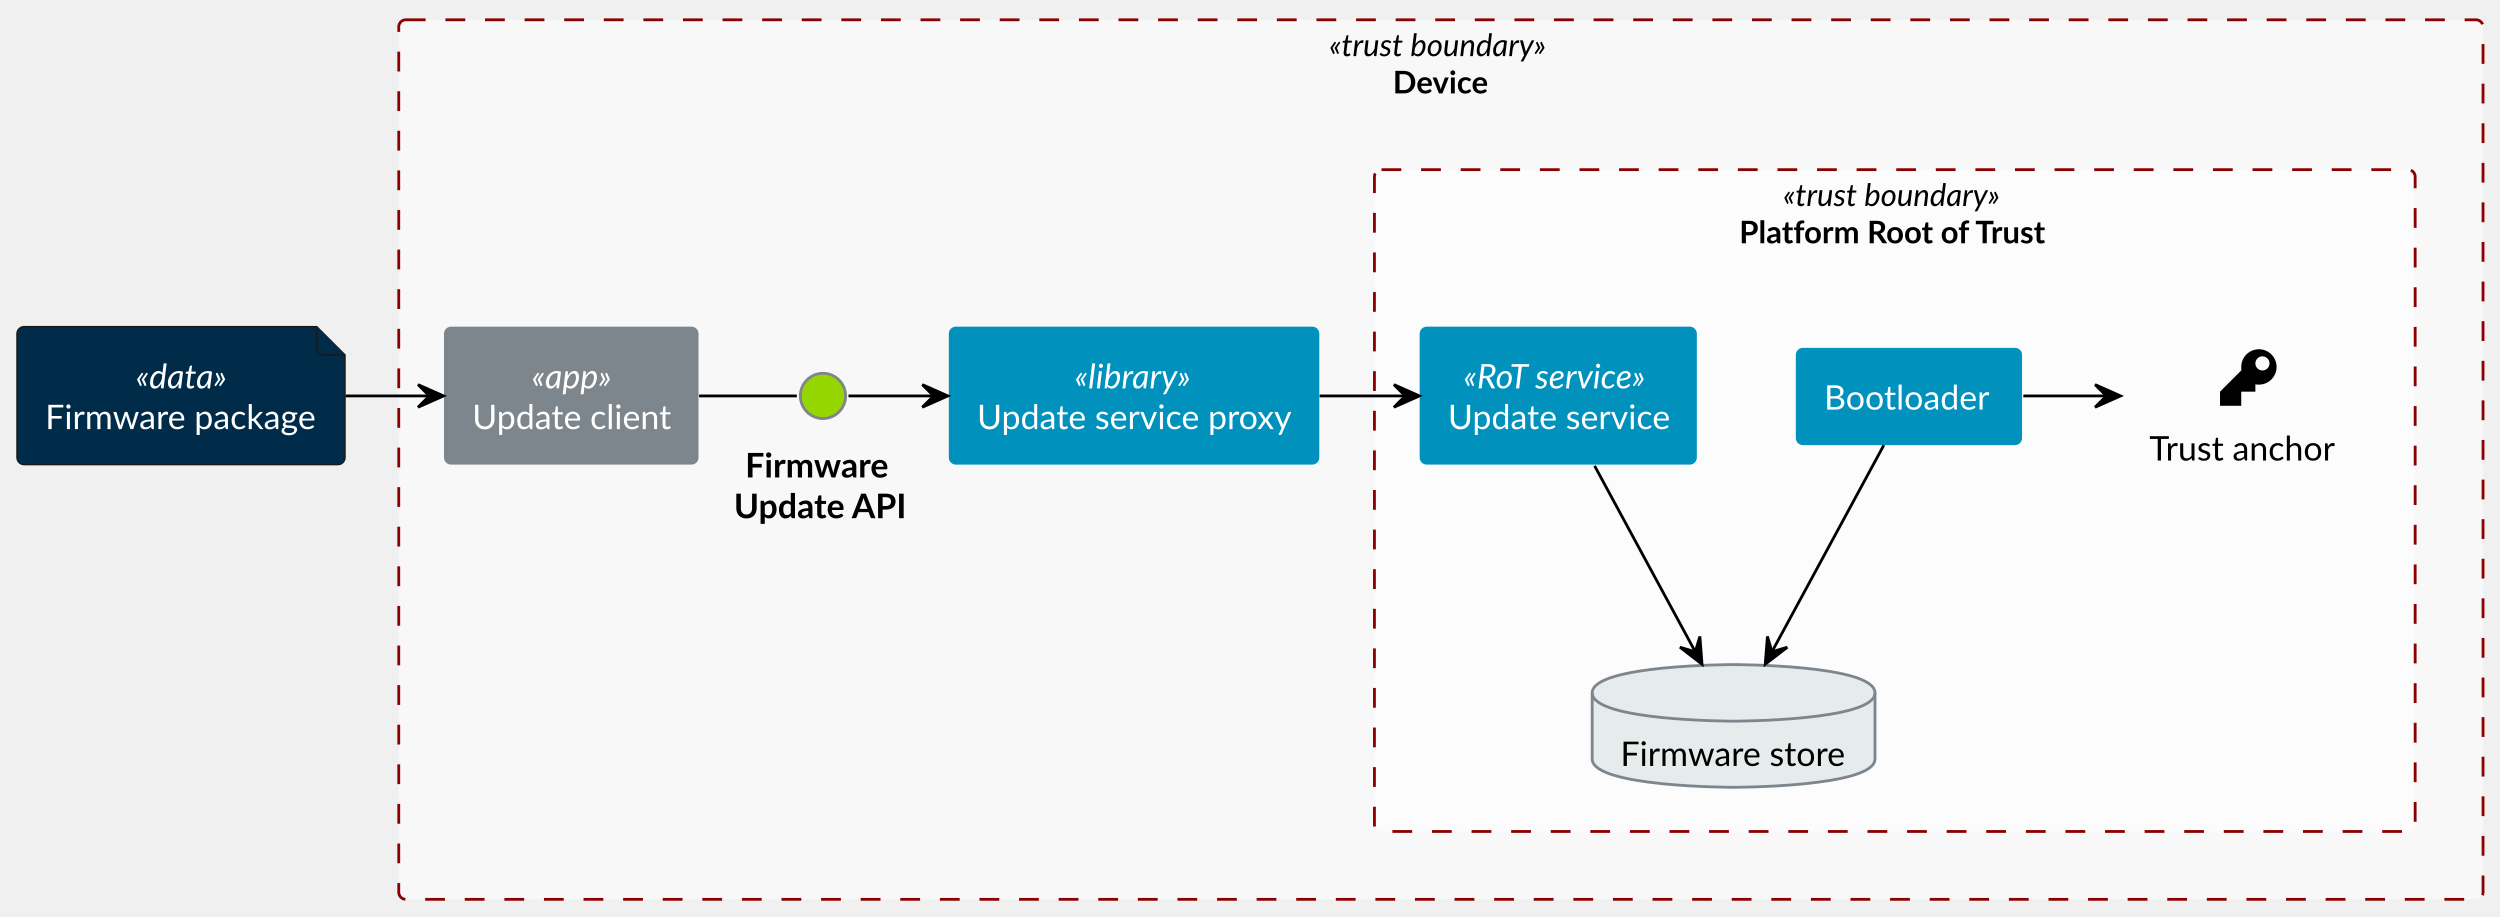
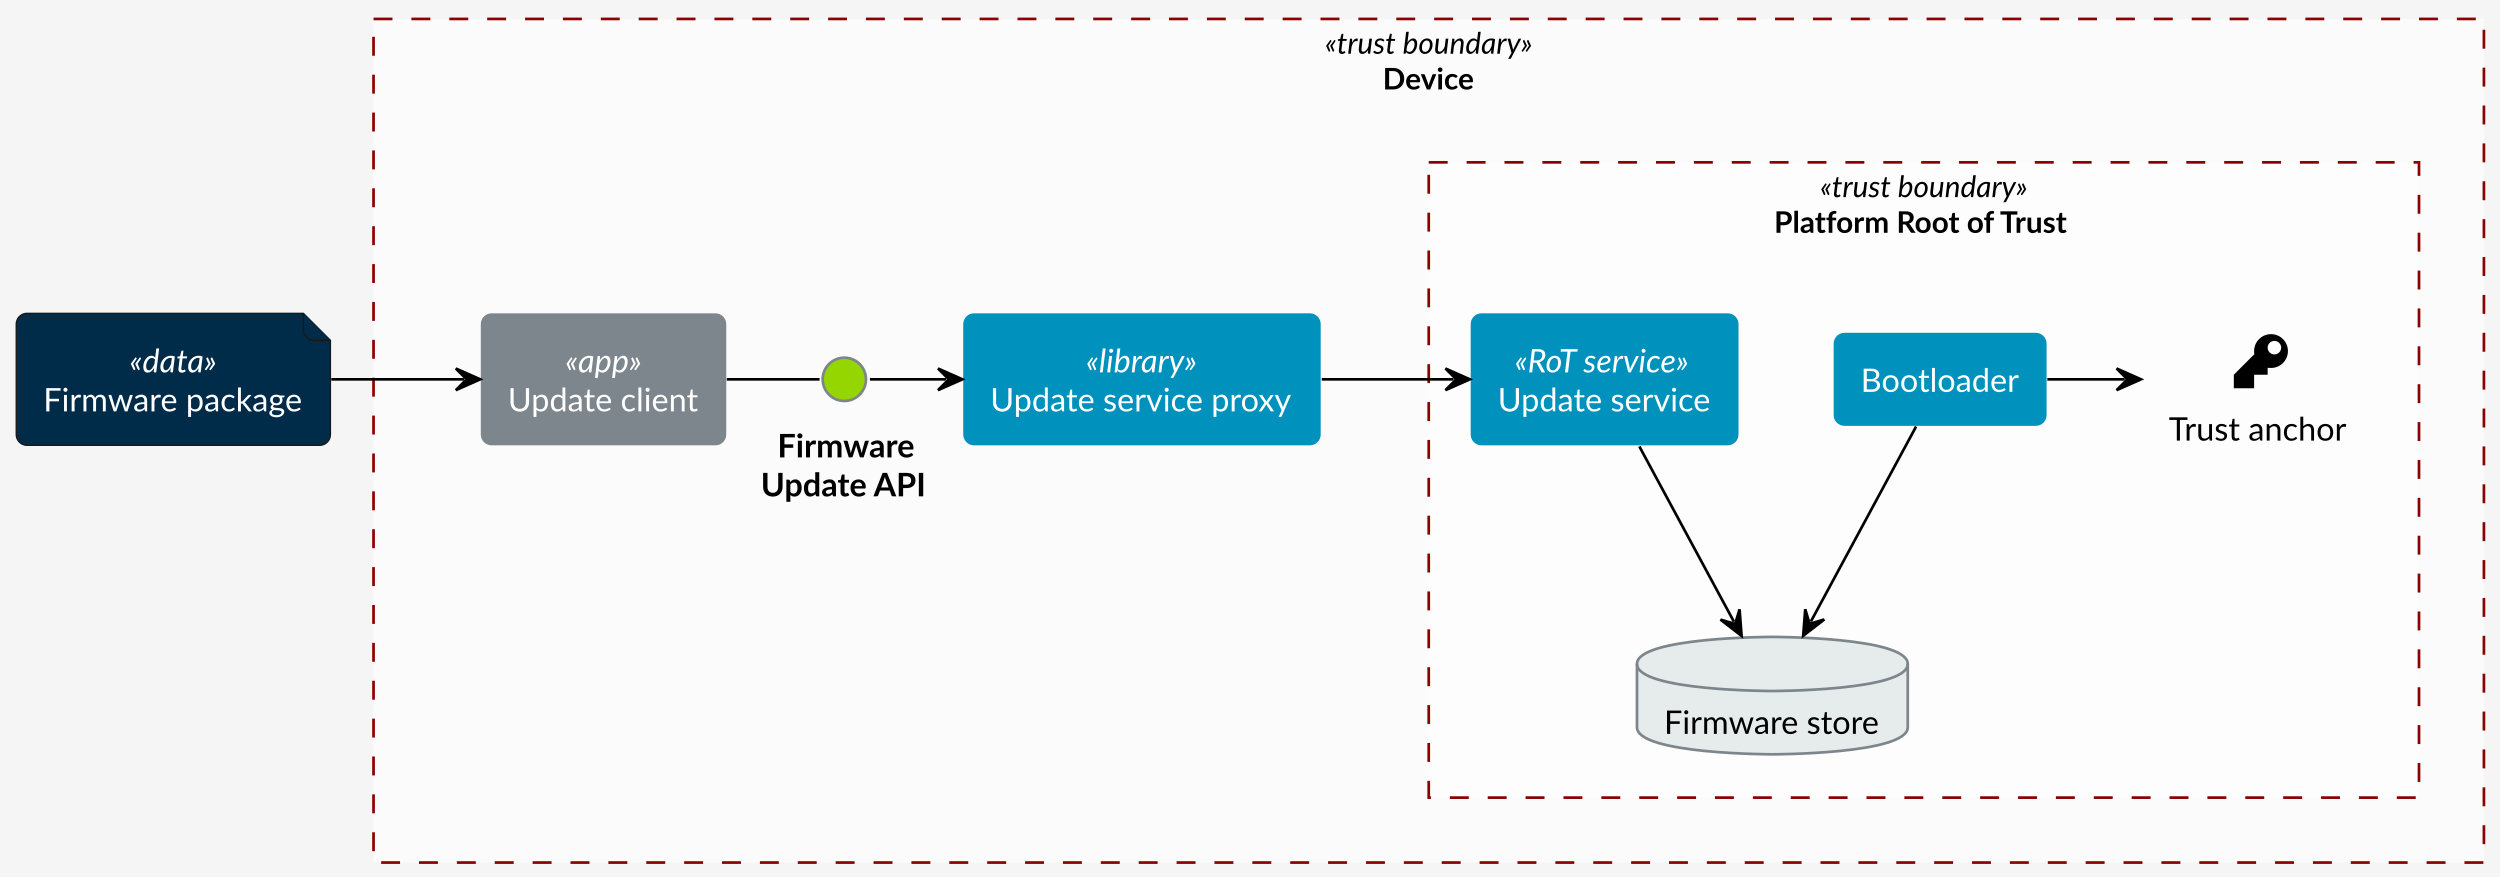
- <svg xmlns="http://www.w3.org/2000/svg" contentStyleType="text/css" height="324px" preserveAspectRatio="none" style="width:884px;height:324px;background:#FFFFFF55;" version="1.1" viewBox="0 0 884 324" width="884px" zoomAndPan="magnify">
+ <svg xmlns="http://www.w3.org/2000/svg" contentStyleType="text/css" data-diagram-type="DESCRIPTION" height="324px" preserveAspectRatio="none" style="width:924px;height:324px;background:#FFFFFF55;" version="1.1" viewBox="0 0 924 324" width="924px" zoomAndPan="magnify">
  <defs />
  <g>
-     <g id="cluster_Device">
-       <rect fill="#FFFFFF" fill-opacity="0.565" height="311" rx="2.5" ry="2.5" style="stroke:#8B0000;stroke-width:1.0;stroke-dasharray:7.0,7.0;" width="737" x="141" y="7" />
-       <text fill="#000000" font-family="Lato,sans-serif" font-size="11" font-style="italic" lengthAdjust="spacing" textLength="79" x="470" y="19.843">«trust boundary»</text>
-       <text fill="#000000" font-family="Lato,sans-serif" font-size="11" font-weight="bold" lengthAdjust="spacing" textLength="34" x="492.5" y="33.027">Device</text>
+     <rect fill="#FFFFFF" fill-opacity="0.333" height="324" style="stroke:none;stroke-width:1;" width="924" x="0" y="0" />
+     <g class="cluster" data-entity="Device" data-source-line="16" data-uid="ent0003" id="cluster_Device">
+       <rect fill="#FFFFFF" fill-opacity="0.565" height="311.8" style="stroke:#8B0000;stroke-width:1;stroke-dasharray:7.0,7.0;" width="780" x="138.06" y="7" />
+       <text fill="#000000" font-family="Lato,sans-serif" font-size="11" font-style="italic" lengthAdjust="spacing" textLength="76.686" x="489.717" y="19.857">«trust boundary»</text>
+       <text fill="#000000" font-family="Lato,sans-serif" font-size="11" font-weight="bold" lengthAdjust="spacing" textLength="34.017" x="511.051" y="33.057">Device</text>
    </g>
-     <g id="cluster_rot">
-       <rect fill="#FFFFFF" fill-opacity="0.565" height="234" rx="2.5" ry="2.5" style="stroke:#8B0000;stroke-width:1.0;stroke-dasharray:7.0,7.0;" width="368" x="486" y="60" />
-       <text fill="#000000" font-family="Lato,sans-serif" font-size="11" font-style="italic" lengthAdjust="spacing" textLength="79" x="630.5" y="72.844">«trust boundary»</text>
-       <text fill="#000000" font-family="Lato,sans-serif" font-size="11" font-weight="bold" lengthAdjust="spacing" textLength="110" x="615" y="86.027">Platform Root of Trust</text>
+     <g class="cluster" data-entity="##4" data-source-line="26" data-uid="ent0005" id="cluster_##4">
+       <rect fill="none" height="96.8" style="stroke:none;stroke-width:1;" width="342" x="162.06" y="83.8" />
    </g>
-     <g id="elem_client">
-       <rect fill="#7D868C" height="48.784" rx="2.5" ry="2.5" style="stroke:#000000;stroke-width:0.0;" width="90" x="157" y="115.5" />
-       <text fill="#FFFFFF" font-family="Lato,sans-serif" font-size="12" font-style="italic" lengthAdjust="spacing" textLength="28" x="188" y="137.338">«app»</text>
-       <text fill="#FFFFFF" font-family="Lato,sans-serif" font-size="12" lengthAdjust="spacing" textLength="70" x="167" y="151.73">Update client</text>
+     <g class="cluster" data-entity="rot" data-source-line="16" data-uid="ent0009" id="cluster_rot">
+       <rect fill="#FFFFFF" fill-opacity="0.565" height="234.8" style="stroke:#8B0000;stroke-width:1;stroke-dasharray:7.0,7.0;" width="366" x="528.06" y="60" />
+       <text fill="#000000" font-family="Lato,sans-serif" font-size="11" font-style="italic" lengthAdjust="spacing" textLength="76.686" x="672.717" y="72.857">«trust boundary»</text>
+       <text fill="#000000" font-family="Lato,sans-serif" font-size="11" font-weight="bold" lengthAdjust="spacing" textLength="110.715" x="655.702" y="86.057">Platform Root of Trust</text>
    </g>
-     <g id="elem_api">
-       <ellipse cx="291" cy="140" fill="#95D600" rx="8" ry="8" style="stroke:#7D868C;stroke-width:1.0;" />
-       <text fill="#000000" font-family="Lato,sans-serif" font-size="12" font-weight="bold" lengthAdjust="spacing" textLength="51" x="263.5" y="168.838">Firmware</text>
-       <text fill="#000000" font-family="Lato,sans-serif" font-size="12" font-weight="bold" lengthAdjust="spacing" textLength="63" x="259.5" y="183.23">Update API</text>
+     <g class="entity" data-entity="client" data-source-line="18" data-uid="ent0006" id="entity_client">
+       <rect fill="#7D868C" height="48.8" rx="4" ry="4" width="90.722" x="177.7" y="115.8" />
+       <text fill="#FFFFFF" font-family="Lato,sans-serif" font-size="12" font-style="italic" lengthAdjust="spacing" textLength="28.278" x="208.922" y="137.644">«app»</text>
+       <text fill="#FFFFFF" font-family="Lato,sans-serif" font-size="12" lengthAdjust="spacing" textLength="70.722" x="187.7" y="152.044">Update client</text>
    </g>
-     <g id="elem_proxy">
-       <rect fill="#0091BD" height="48.784" rx="2.5" ry="2.5" style="stroke:#000000;stroke-width:0.0;" width="131" x="335.5" y="115.5" />
-       <text fill="#FFFFFF" font-family="Lato,sans-serif" font-size="12" font-style="italic" lengthAdjust="spacing" textLength="42" x="380" y="137.338">«library»</text>
-       <text fill="#FFFFFF" font-family="Lato,sans-serif" font-size="12" lengthAdjust="spacing" textLength="111" x="345.5" y="151.73">Update service proxy</text>
+     <g class="entity" data-entity="api" data-source-line="19" data-uid="ent0007" id="entity_api">
+       <ellipse cx="312.06" cy="140.2" fill="#95D600" rx="8" ry="8" style="stroke:#7D868C;stroke-width:1;" />
+       <text fill="#000000" font-family="Lato,sans-serif" font-size="12" lengthAdjust="spacing" textLength="6.144" x="281.193" y="169.044">  </text>
+       <text fill="#000000" font-family="Lato,sans-serif" font-size="12" font-weight="bold" lengthAdjust="spacing" textLength="50.97" x="287.337" y="169.044">Firmware</text>
+       <text fill="#000000" font-family="Lato,sans-serif" font-size="12" font-weight="bold" lengthAdjust="spacing" textLength="61.734" x="281.193" y="183.444">Update API</text>
    </g>
-     <g id="elem_service">
-       <rect fill="#0091BD" height="48.784" rx="2.5" ry="2.5" style="stroke:#000000;stroke-width:0.0;" width="98" x="502" y="115.5" />
-       <text fill="#FFFFFF" font-family="Lato,sans-serif" font-size="12" font-style="italic" lengthAdjust="spacing" textLength="67" x="517.5" y="137.338">«RoT service»</text>
-       <text fill="#FFFFFF" font-family="Lato,sans-serif" font-size="12" lengthAdjust="spacing" textLength="78" x="512" y="151.73">Update service</text>
+     <g class="entity" data-entity="proxy" data-source-line="20" data-uid="ent0008" id="entity_proxy">
+       <rect fill="#0091BD" height="48.8" rx="4" ry="4" width="132.116" x="356.01" y="115.8" />
+       <text fill="#FFFFFF" font-family="Lato,sans-serif" font-size="12" font-style="italic" lengthAdjust="spacing" textLength="41.358" x="401.389" y="137.644">«library»</text>
+       <text fill="#FFFFFF" font-family="Lato,sans-serif" font-size="12" lengthAdjust="spacing" textLength="112.116" x="366.01" y="152.044">Update service proxy</text>
    </g>
-     <g id="elem_store">
-       <path d="M563,245 C563,235 613,235 613,235 C613,235 663,235 663,245 L663,268.392 C663,278.392 613,278.392 613,278.392 C613,278.392 563,278.392 563,268.392 L563,245 " fill="#E5ECEB" style="stroke:#7D868C;stroke-width:1.0;" />
-       <path d="M563,245 C563,255 613,255 613,255 C613,255 663,255 663,245 " fill="none" style="stroke:#7D868C;stroke-width:1.0;" />
-       <text fill="#000000" font-family="Lato,sans-serif" font-size="12" lengthAdjust="spacing" textLength="80" x="573" y="270.837">Firmware store</text>
+     <g class="entity" data-entity="service" data-source-line="23" data-uid="ent0010" id="entity_service">
+       <rect fill="#0091BD" height="48.8" rx="4" ry="4" width="98.984" x="543.57" y="115.8" />
+       <text fill="#FFFFFF" font-family="Lato,sans-serif" font-size="12" font-style="italic" lengthAdjust="spacing" textLength="66.402" x="559.861" y="137.644">«RoT service»</text>
+       <text fill="#FFFFFF" font-family="Lato,sans-serif" font-size="12" lengthAdjust="spacing" textLength="78.984" x="553.57" y="152.044">Update service</text>
    </g>
-     <g id="elem_bootloader">
-       <rect fill="#0091BD" height="34.392" rx="2.5" ry="2.5" style="stroke:#000000;stroke-width:0.0;" width="80" x="635" y="123" />
-       <text fill="#FFFFFF" font-family="Lato,sans-serif" font-size="12" lengthAdjust="spacing" textLength="60" x="645" y="144.838">Bootloader</text>
+     <g class="entity" data-entity="store" data-source-line="24" data-uid="ent0011" id="entity_store">
+       <path d="M605.03,245.4 C605.03,235.4 655.068,235.4 655.068,235.4 C655.068,235.4 705.106,235.4 705.106,245.4 L705.106,268.8 C705.106,278.8 655.068,278.8 655.068,278.8 C655.068,278.8 605.03,278.8 605.03,268.8 L605.03,245.4" fill="#E5ECEB" style="stroke:#7D868C;stroke-width:1;" />
+       <path d="M605.03,245.4 C605.03,255.4 655.068,255.4 655.068,255.4 C655.068,255.4 705.106,255.4 705.106,245.4" fill="none" style="stroke:#7D868C;stroke-width:1;" />
+       <text fill="#000000" font-family="Lato,sans-serif" font-size="12" lengthAdjust="spacing" textLength="80.076" x="615.03" y="271.244">Firmware store</text>
    </g>
-     <g id="elem_anchor">
-       <text fill="#000000" font-family="Lato,sans-serif" font-size="30" lengthAdjust="spacing" textLength="24" x="760" y="144.609">    </text>
-       <path d="M798.75,123.499 C795.3,123.499 792.5,126.299 792.5,129.749 C792.5,130.149 792.5,130.548 792.575,130.923 L785,138.499 L785,143.499 L792.5,143.499 L792.5,138.499 L797.5,138.499 L797.5,135.999 L797.575,135.923 C797.95,135.999 798.35,135.999 798.75,135.999 C802.2,135.999 805,133.198 805,129.749 C805,126.299 802.2,123.499 798.75,123.499 M800,125.999 C801.375,125.999 802.5,127.124 802.5,128.499 C802.5,129.874 801.375,130.999 800,130.999 C798.625,130.999 797.5,129.874 797.5,128.499 C797.5,127.124 798.625,125.999 800,125.999 " fill="#000000" style="stroke:;stroke-width:0.0;stroke-dasharray:;" />
-       <text fill="#000000" font-family="Lato,sans-serif" font-size="12" lengthAdjust="spacing" textLength="68" x="760" y="162.836">Trust anchor</text>
+     <g class="entity" data-entity="bootloader" data-source-line="25" data-uid="ent0012" id="entity_bootloader">
+       <rect fill="#0091BD" height="34.4" rx="4" ry="4" width="78.692" x="677.72" y="123" />
+       <text fill="#FFFFFF" font-family="Lato,sans-serif" font-size="12" lengthAdjust="spacing" textLength="58.692" x="687.72" y="144.844">Bootloader</text>
    </g>
-     <g id="elem_firmware">
-       <path d="M6,118 L6,161.784 A2.5,2.5 0 0 0 8.5,164.284 L119.5,164.284 A2.5,2.5 0 0 0 122,161.784 L122,125.5 L112,115.5 L8.5,115.5 A2.5,2.5 0 0 0 6,118 " fill="#002B49" style="stroke:#181818;stroke-width:0.5;" />
-       <path d="M112,115.5 L112,123 A2.5,2.5 0 0 0 114.5,125.5 L122,125.5 " fill="#002B49" style="stroke:#181818;stroke-width:0.5;" />
-       <text fill="#FFFFFF" font-family="Lato,sans-serif" font-size="12" font-style="italic" lengthAdjust="spacing" textLength="32" x="48" y="137.338">«data»</text>
-       <text fill="#FFFFFF" font-family="Lato,sans-serif" font-size="12" lengthAdjust="spacing" textLength="96" x="16" y="151.73">Firmware package</text>
+     <g class="entity" data-entity="anchor" data-source-line="26" data-uid="ent0013" id="entity_anchor">
+       <text fill="#000000" font-family="Lato,sans-serif" font-size="30" lengthAdjust="spacing" textLength="23.04" x="801.58" y="144.61">   </text>
+       <path d="M839.37,123.5 C835.92,123.5 833.12,126.3 833.12,129.75 C833.12,130.15 833.12,130.55 833.195,130.925 L825.62,138.5 L825.62,143.5 L833.12,143.5 L833.12,138.5 L838.12,138.5 L838.12,136 L838.195,135.925 C838.57,136 838.97,136 839.37,136 C842.82,136 845.62,133.2 845.62,129.75 C845.62,126.3 842.82,123.5 839.37,123.5 M840.62,126 C841.995,126 843.12,127.125 843.12,128.5 C843.12,129.875 841.995,131 840.62,131 C839.245,131 838.12,129.875 838.12,128.5 C838.12,127.125 839.245,126 840.62,126" fill="#000000" />
+       <text fill="#000000" font-family="Lato,sans-serif" font-size="12" lengthAdjust="spacing" textLength="66.972" x="801.58" y="162.844">Trust anchor</text>
    </g>
-     <g id="link_firmware_client">
-       <path d="M122.22,140 C132.04,140 141.86,140 151.68,140 " fill="none" id="firmware-to-client" style="stroke:#000000;stroke-width:1.0;" />
-       <polygon fill="#000000" points="156.81,140,147.81,136,151.81,140,147.81,144,156.81,140" style="stroke:#000000;stroke-width:1.0;" />
+     <g class="entity" data-entity="firmware" data-source-line="14" data-uid="ent0002" id="entity_firmware">
+       <path d="M6,119.8 L6,160.6 A4,4 0 0 0 10,164.6 L118.126,164.6 A4,4 0 0 0 122.126,160.6 L122.126,125.8 L112.126,115.8 L10,115.8 A4,4 0 0 0 6,119.8" fill="#002B49" style="stroke:#181818;stroke-width:0.5;" />
+       <path d="M112.126,115.8 L112.126,121.8 A4,4 0 0 0 116.126,125.8 L122.126,125.8" fill="#002B49" style="stroke:#181818;stroke-width:0.5;" />
+       <text fill="#FFFFFF" font-family="Lato,sans-serif" font-size="12" font-style="italic" lengthAdjust="spacing" textLength="32.328" x="47.899" y="137.644">«data»</text>
+       <text fill="#FFFFFF" font-family="Lato,sans-serif" font-size="12" lengthAdjust="spacing" textLength="96.126" x="16" y="152.044">Firmware package</text>
    </g>
-     <g id="link_client_api">
-       <path d="M247.2,140 C258.72,140 270.24,140 281.76,140 " fill="none" id="client-api" style="stroke:#000000;stroke-width:1.0;" />
+     <g class="link" data-entity-1="firmware" data-entity-2="client" data-source-line="30" data-uid="lnk14" id="link_firmware_client">
+       <path d="M122.45,140.2 C140.79,140.2 153.13,140.2 171.47,140.2" fill="none" id="firmware-to-client" style="stroke:#000000;stroke-width:1;" />
+       <polygon fill="#000000" points="177.47,140.2,168.47,136.2,172.47,140.2,168.47,144.2,177.47,140.2" style="stroke:#000000;stroke-width:1;" />
    </g>
-     <g id="link_api_proxy">
-       <path d="M300.02,140 C309.99,140 319.95,140 329.92,140 " fill="none" id="api-to-proxy" style="stroke:#000000;stroke-width:1.0;" />
-       <polygon fill="#000000" points="335.13,140,326.13,136,330.13,140,326.13,144,335.13,140" style="stroke:#000000;stroke-width:1.0;" />
+     <g class="link" data-entity-1="client" data-entity-2="api" data-source-line="31" data-uid="lnk15" id="link_client_api">
+       <path d="M268.61,140.2 C280.04,140.2 291.47,140.2 302.9,140.2" fill="none" id="client-api" style="stroke:#000000;stroke-width:1;" />
    </g>
-     <g id="link_proxy_service">
-       <path d="M466.62,140 C476.64,140 486.65,140 496.66,140 " fill="none" id="proxy-to-service" style="stroke:#000000;stroke-width:1.0;" />
-       <polygon fill="#000000" points="501.89,140,492.89,136,496.89,140,492.89,144,501.89,140" style="stroke:#000000;stroke-width:1.0;" />
+     <g class="link" data-entity-1="api" data-entity-2="proxy" data-source-line="32" data-uid="lnk16" id="link_api_proxy">
+       <path d="M321.52,140.2 C332.91,140.2 338.3,140.2 349.69,140.2" fill="none" id="api-to-proxy" style="stroke:#000000;stroke-width:1;" />
+       <polygon fill="#000000" points="355.69,140.2,346.69,136.2,350.69,140.2,346.69,144.2,355.69,140.2" style="stroke:#000000;stroke-width:1;" />
    </g>
-     <g id="link_service_store">
-       <path d="M563.85,164.72 C574.18,183.81 588.67,210.56 599.24,230.08 " fill="none" id="service-to-store" style="stroke:#000000;stroke-width:1.0;" />
-       <polygon fill="#000000" points="601.83,234.88,601.081,225.06,599.458,230.479,594.039,228.855,601.83,234.88" style="stroke:#000000;stroke-width:1.0;" />
+     <g class="link" data-entity-1="proxy" data-entity-2="service" data-source-line="35" data-uid="lnk19" id="link_proxy_service">
+       <path d="M488.53,140.2 C506.77,140.2 519,140.2 537.24,140.2" fill="none" id="proxy-to-service" style="stroke:#000000;stroke-width:1;" />
+       <polygon fill="#000000" points="543.24,140.2,534.24,136.2,538.24,140.2,534.24,144.2,543.24,140.2" style="stroke:#000000;stroke-width:1;" />
    </g>
-     <g id="link_bootloader_store">
-       <path d="M666.12,157.41 C655.8,176.46 638.67,208.1 626.66,230.28 " fill="none" id="bootloader-to-store" style="stroke:#000000;stroke-width:1.0;" />
-       <polygon fill="#000000" points="624.18,234.86,631.994,228.865,626.569,230.468,624.967,225.043,624.18,234.86" style="stroke:#000000;stroke-width:1.0;" />
+     <g class="link" data-entity-1="service" data-entity-2="store" data-source-line="39" data-uid="lnk23" id="link_service_store">
+       <path d="M605.91,165.01 C617.05,185.65 630.162,209.949 640.842,229.749" fill="none" id="service-to-store" style="stroke:#000000;stroke-width:1;" />
+       <polygon fill="#000000" points="643.69,235.03,642.938,225.21,641.316,230.629,635.897,229.008,643.69,235.03" style="stroke:#000000;stroke-width:1;" />
    </g>
-     <g id="link_bootloader_anchor">
-       <path d="M715.44,140 C725.2,140 734.95,140 744.71,140 " fill="none" id="bootloader-to-anchor" style="stroke:#000000;stroke-width:1.0;" />
-       <polygon fill="#000000" points="749.81,140,740.81,136,744.81,140,740.81,144,749.81,140" style="stroke:#000000;stroke-width:1.0;" />
+     <g class="link" data-entity-1="bootloader" data-entity-2="store" data-source-line="41" data-uid="lnk25" id="link_bootloader_store">
+       <path d="M708.18,157.66 C697.2,178.02 681.34,207.41 669.31,229.7" fill="none" id="bootloader-to-store" style="stroke:#000000;stroke-width:1;" />
+       <polygon fill="#000000" points="666.46,234.98,674.255,228.96,668.835,230.58,667.215,225.16,666.46,234.98" style="stroke:#000000;stroke-width:1;" />
+     </g>
+     <g class="link" data-entity-1="bootloader" data-entity-2="anchor" data-source-line="42" data-uid="lnk26" id="link_bootloader_anchor">
+       <path d="M756.7,140.2 C768.23,140.2 773.76,140.2 785.29,140.2" fill="none" id="bootloader-to-anchor" style="stroke:#000000;stroke-width:1;" />
+       <polygon fill="#000000" points="791.29,140.2,782.29,136.2,786.29,140.2,782.29,144.2,791.29,140.2" style="stroke:#000000;stroke-width:1;" />
    </g>
  </g>
</svg>
